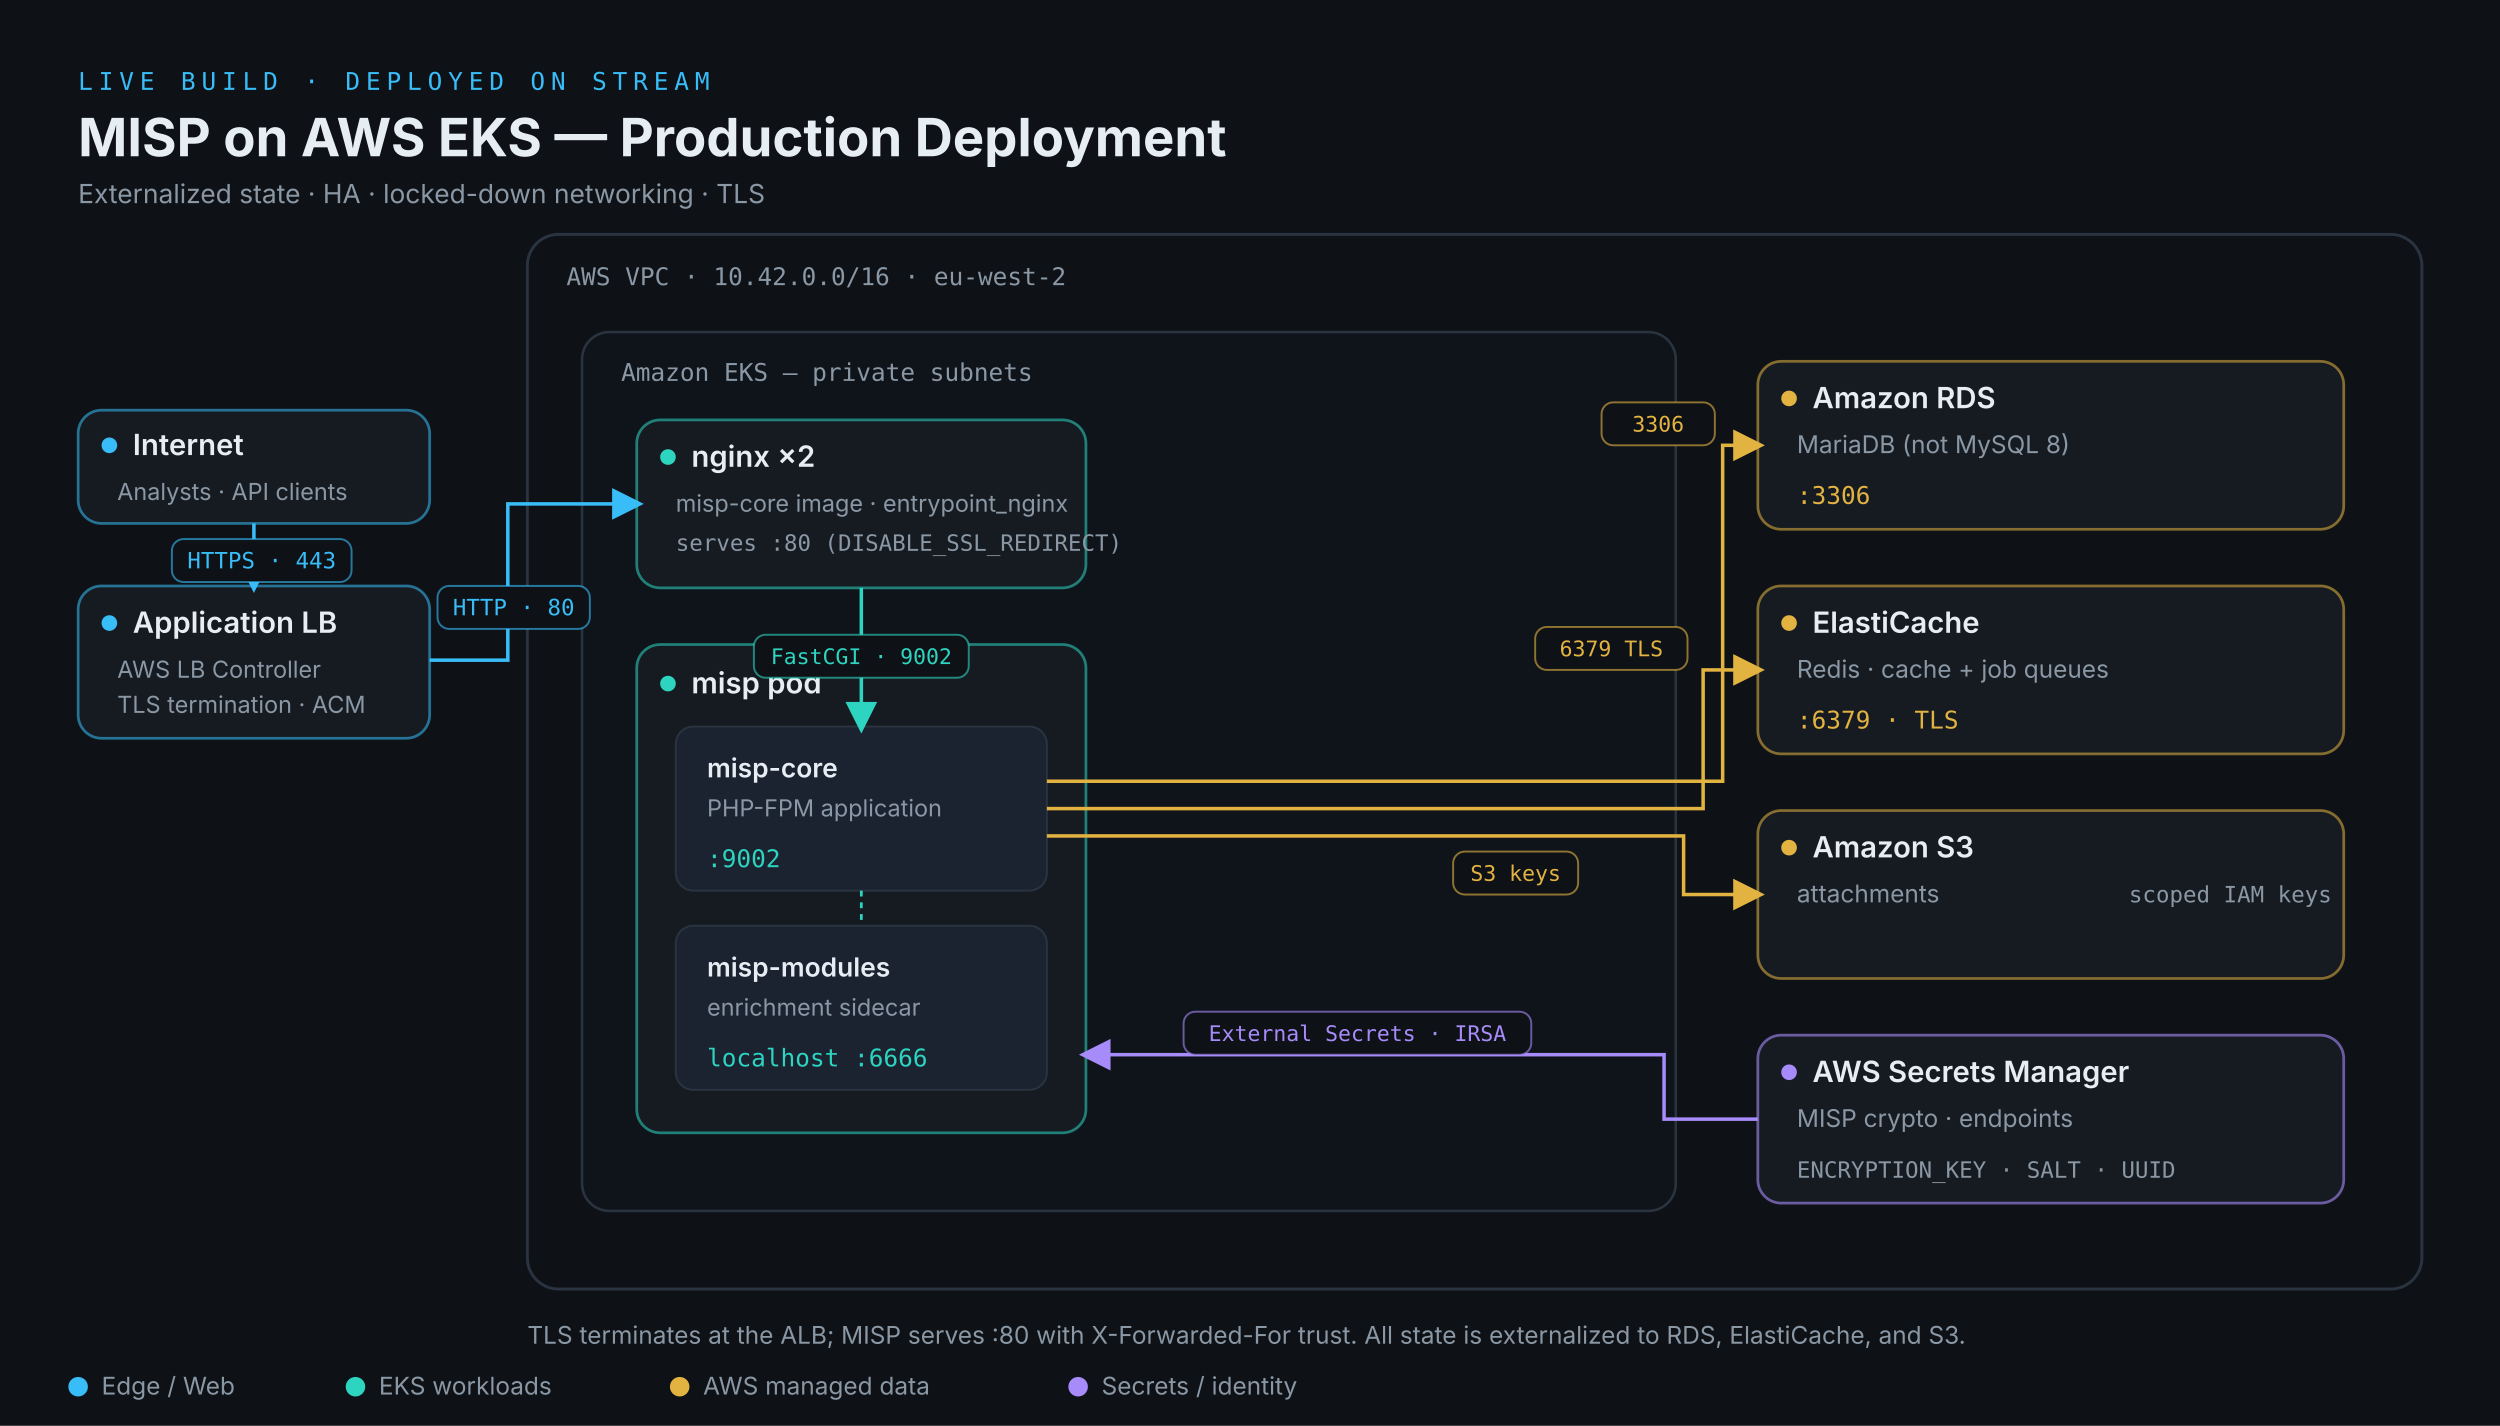
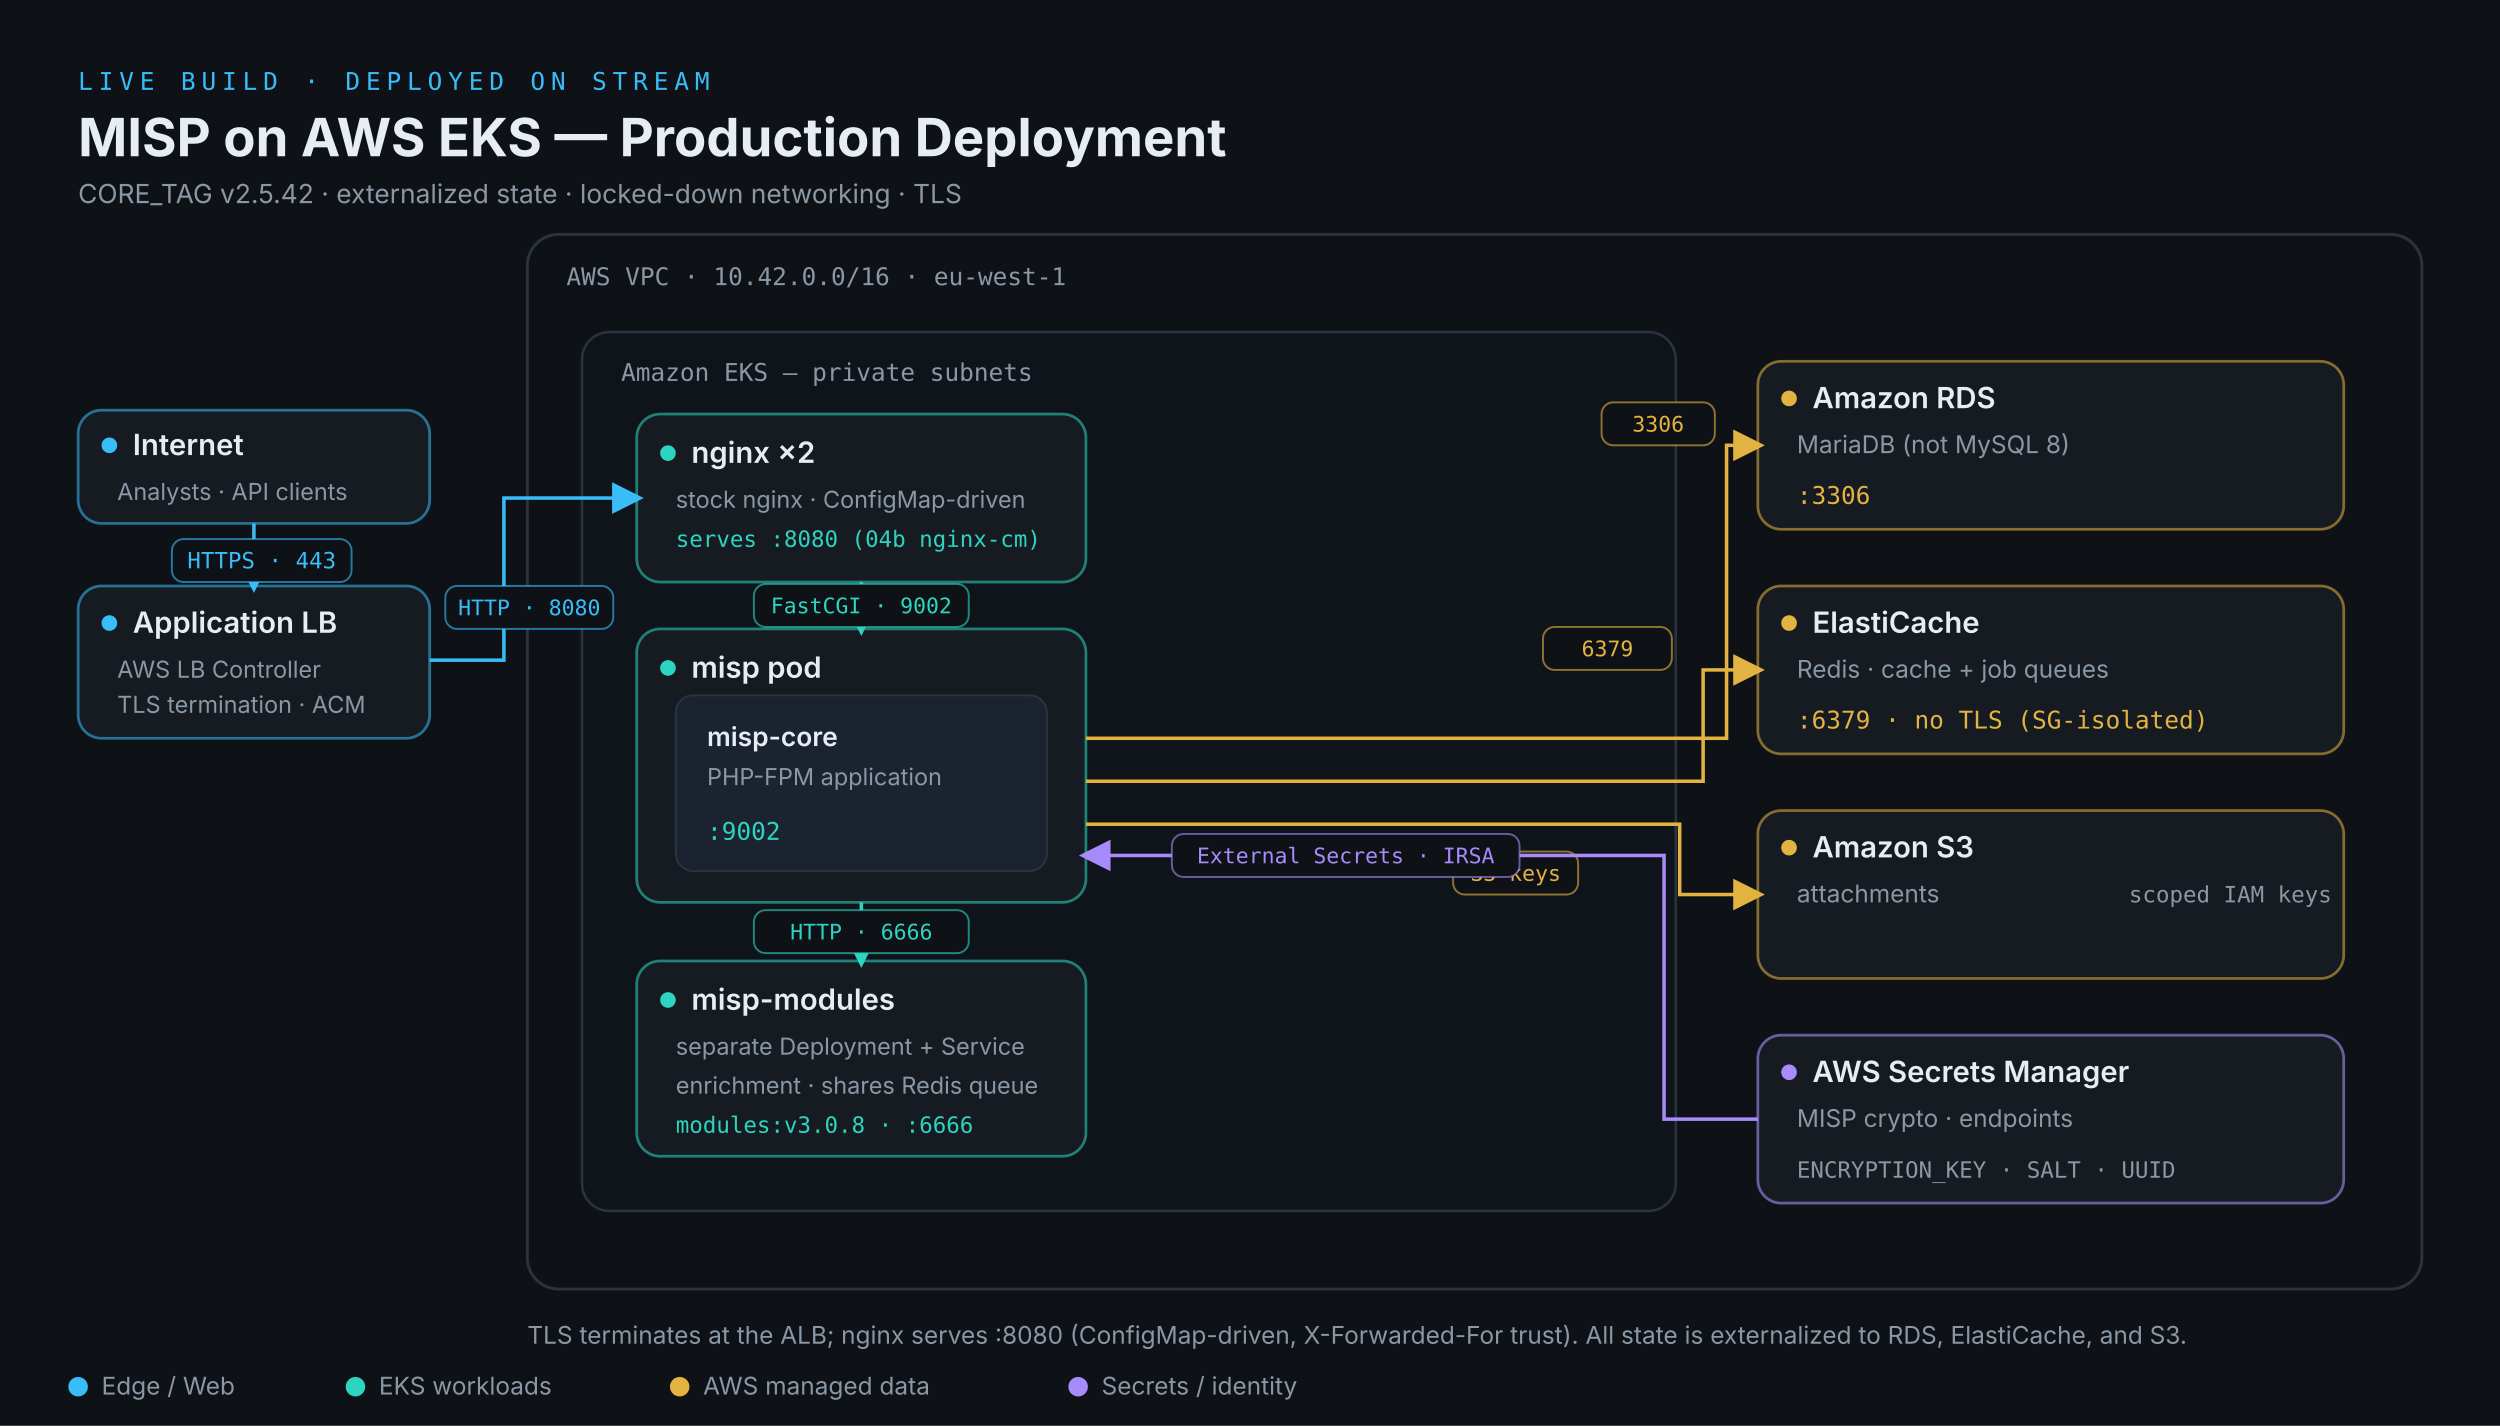
<svg xmlns="http://www.w3.org/2000/svg" viewBox="0 0 1280 730" font-family="Inter, 'Segoe UI', system-ui, -apple-system, sans-serif">
  <defs>
    <style>
      .t   { fill:#E6EDF3; }
      .mut { fill:#8A97A4; }
      .mono{ font-family:'JetBrains Mono','SF Mono',ui-monospace,Menlo,monospace; }
      .card{ fill:#161B22; }
      .inner{ fill:#1B2230; }
    </style>
    <marker id="ah-cyan" markerWidth="9" markerHeight="9" refX="7" refY="4.5" orient="auto">
      <path d="M0,0 L9,4.5 L0,9 Z" fill="#38BDF8" />
    </marker>
    <marker id="ah-teal" markerWidth="9" markerHeight="9" refX="7" refY="4.5" orient="auto">
      <path d="M0,0 L9,4.5 L0,9 Z" fill="#2DD4BF" />
    </marker>
    <marker id="ah-sand" markerWidth="9" markerHeight="9" refX="7" refY="4.5" orient="auto">
      <path d="M0,0 L9,4.5 L0,9 Z" fill="#E3B341" />
    </marker>
    <marker id="ah-violet" markerWidth="9" markerHeight="9" refX="7" refY="4.5" orient="auto">
      <path d="M0,0 L9,4.5 L0,9 Z" fill="#A78BFA" />
    </marker>
  </defs>
  <rect x="0" y="0" width="1280" height="730" fill="#0E1116" />
  <text x="40" y="46" class="mono" fill="#38BDF8" font-size="12.5" letter-spacing="3">LIVE BUILD · DEPLOYED ON STREAM</text>
  <text x="40" y="80" class="t" font-size="27" font-weight="700">MISP on AWS EKS — Production Deployment</text>
-   <text x="40" y="104" class="mut" font-size="13.5">Externalized state · HA · locked-down networking · TLS</text>
+   <text x="40" y="104" class="mut" font-size="13.5">CORE_TAG v2.5.42 · externalized state · locked-down networking · TLS</text>
  <rect x="270" y="120" width="970" height="540" rx="16" fill="none" stroke="#2A3340" stroke-width="1.5" />
-   <text x="290" y="146" class="mut mono" font-size="12.5">AWS VPC · 10.42.0.0/16 · eu-west-2</text>
+   <text x="290" y="146" class="mut mono" font-size="12.5">AWS VPC · 10.42.0.0/16 · eu-west-1</text>
  <rect x="298" y="170" width="560" height="450" rx="14" fill="#0F141B" stroke="#2A3340" stroke-width="1.3" />
  <text x="318" y="195" class="mut mono" font-size="12.5">Amazon EKS — private subnets</text>
  <rect x="40" y="210" width="180" height="58" rx="12" class="card" stroke="#38BDF8" stroke-opacity="0.55" stroke-width="1.4" />
  <circle cx="56" cy="228" r="4" fill="#38BDF8" />
  <text x="68" y="233" class="t" font-size="15" font-weight="600">Internet</text>
  <text x="60" y="256" class="mut" font-size="12">Analysts · API clients</text>
  <rect x="40" y="300" width="180" height="78" rx="12" class="card" stroke="#38BDF8" stroke-opacity="0.55" stroke-width="1.4" />
  <circle cx="56" cy="319" r="4" fill="#38BDF8" />
  <text x="68" y="324" class="t" font-size="15" font-weight="600">Application LB</text>
  <text x="60" y="347" class="mut" font-size="12">AWS LB Controller</text>
  <text x="60" y="365" class="mut" font-size="12">TLS termination · ACM</text>
-   <rect x="326" y="215" width="230" height="86" rx="12" class="card" stroke="#2DD4BF" stroke-opacity="0.55" stroke-width="1.4" />
-   <circle cx="342" cy="234" r="4" fill="#2DD4BF" />
-   <text x="354" y="239" class="t" font-size="15" font-weight="600">nginx  ×2</text>
-   <text x="346" y="262" class="mut" font-size="12">misp-core image · entrypoint_nginx</text>
-   <text x="346" y="282" class="mut mono" font-size="11.5">serves :80 (DISABLE_SSL_REDIRECT)</text>
-   <rect x="326" y="330" width="230" height="250" rx="12" class="card" stroke="#2DD4BF" stroke-opacity="0.55" stroke-width="1.4" />
-   <circle cx="342" cy="350" r="4" fill="#2DD4BF" />
-   <text x="354" y="355" class="t" font-size="15" font-weight="600">misp pod</text>
-   <rect x="346" y="372" width="190" height="84" rx="9" class="inner" stroke="#2A3340" stroke-width="1" />
-   <text x="362" y="398" class="t" font-size="13.5" font-weight="600">misp-core</text>
-   <text x="362" y="418" class="mut" font-size="12">PHP-FPM application</text>
-   <text x="362" y="444" class="mono" fill="#2DD4BF" font-size="12.5">:9002</text>
-   <rect x="346" y="474" width="190" height="84" rx="9" class="inner" stroke="#2A3340" stroke-width="1" />
-   <text x="362" y="500" class="t" font-size="13.5" font-weight="600">misp-modules</text>
-   <text x="362" y="520" class="mut" font-size="12">enrichment sidecar</text>
-   <text x="362" y="546" class="mono" fill="#2DD4BF" font-size="12.5">localhost :6666</text>
+   <rect x="326" y="212" width="230" height="86" rx="12" class="card" stroke="#2DD4BF" stroke-opacity="0.55" stroke-width="1.4" />
+   <circle cx="342" cy="232" r="4" fill="#2DD4BF" />
+   <text x="354" y="237" class="t" font-size="15" font-weight="600">nginx  ×2</text>
+   <text x="346" y="260" class="mut" font-size="12">stock nginx · ConfigMap-driven</text>
+   <text x="346" y="280" class="mono" fill="#2DD4BF" font-size="11.5">serves :8080 (04b nginx-cm)</text>
+   <rect x="326" y="322" width="230" height="140" rx="12" class="card" stroke="#2DD4BF" stroke-opacity="0.55" stroke-width="1.4" />
+   <circle cx="342" cy="342" r="4" fill="#2DD4BF" />
+   <text x="354" y="347" class="t" font-size="15" font-weight="600">misp pod</text>
+   <rect x="346" y="356" width="190" height="90" rx="9" class="inner" stroke="#2A3340" stroke-width="1" />
+   <text x="362" y="382" class="t" font-size="13.5" font-weight="600">misp-core</text>
+   <text x="362" y="402" class="mut" font-size="12">PHP-FPM application</text>
+   <text x="362" y="430" class="mono" fill="#2DD4BF" font-size="12.5">:9002</text>
+   <rect x="326" y="492" width="230" height="100" rx="12" class="card" stroke="#2DD4BF" stroke-opacity="0.55" stroke-width="1.4" />
+   <circle cx="342" cy="512" r="4" fill="#2DD4BF" />
+   <text x="354" y="517" class="t" font-size="15" font-weight="600">misp-modules</text>
+   <text x="346" y="540" class="mut" font-size="12">separate Deployment + Service</text>
+   <text x="346" y="560" class="mut" font-size="12">enrichment · shares Redis queue</text>
+   <text x="346" y="580" class="mono" fill="#2DD4BF" font-size="11.5">modules:v3.0.8 · :6666</text>
  <rect x="900" y="185" width="300" height="86" rx="12" class="card" stroke="#E3B341" stroke-opacity="0.55" stroke-width="1.4" />
  <circle cx="916" cy="204" r="4" fill="#E3B341" />
  <text x="928" y="209" class="t" font-size="15" font-weight="600">Amazon RDS</text>
  <text x="920" y="232" class="mut" font-size="12.5">MariaDB (not MySQL 8)</text>
  <text x="920" y="258" class="mono" fill="#E3B341" font-size="12.5">:3306</text>
  <rect x="900" y="300" width="300" height="86" rx="12" class="card" stroke="#E3B341" stroke-opacity="0.55" stroke-width="1.4" />
  <circle cx="916" cy="319" r="4" fill="#E3B341" />
  <text x="928" y="324" class="t" font-size="15" font-weight="600">ElastiCache</text>
  <text x="920" y="347" class="mut" font-size="12.5">Redis · cache + job queues</text>
-   <text x="920" y="373" class="mono" fill="#E3B341" font-size="12.5">:6379 · TLS</text>
+   <text x="920" y="373" class="mono" fill="#E3B341" font-size="12.5">:6379 · no TLS (SG-isolated)</text>
  <rect x="900" y="415" width="300" height="86" rx="12" class="card" stroke="#E3B341" stroke-opacity="0.55" stroke-width="1.4" />
  <circle cx="916" cy="434" r="4" fill="#E3B341" />
  <text x="928" y="439" class="t" font-size="15" font-weight="600">Amazon S3</text>
  <text x="920" y="462" class="mut" font-size="12.5">attachments</text>
  <text x="1090" y="462" class="mut mono" font-size="11.5">scoped IAM keys</text>
  <rect x="900" y="530" width="300" height="86" rx="12" class="card" stroke="#A78BFA" stroke-opacity="0.6" stroke-width="1.4" />
  <circle cx="916" cy="549" r="4" fill="#A78BFA" />
  <text x="928" y="554" class="t" font-size="15" font-weight="600">AWS Secrets Manager</text>
  <text x="920" y="577" class="mut" font-size="12.5">MISP crypto · endpoints</text>
  <text x="920" y="603" class="mut mono" font-size="11.5">ENCRYPTION_KEY · SALT · UUID</text>
  <polyline points="130,268 130,300" fill="none" stroke="#38BDF8" stroke-width="1.8" marker-end="url(#ah-cyan)" />
  <g>
    <rect x="88" y="276" width="92" height="22" rx="6" fill="#0E1116" stroke="#38BDF8" stroke-opacity="0.6" />
    <text x="134" y="291" text-anchor="middle" class="mono" fill="#38BDF8" font-size="11.5">HTTPS · 443</text>
  </g>
-   <polyline points="220,338 260,338 260,258 326,258" fill="none" stroke="#38BDF8" stroke-width="1.8" marker-end="url(#ah-cyan)" />
+   <polyline points="220,338 258,338 258,255 326,255" fill="none" stroke="#38BDF8" stroke-width="1.8" marker-end="url(#ah-cyan)" />
  <g>
-     <rect x="224" y="300" width="78" height="22" rx="6" fill="#0E1116" stroke="#38BDF8" stroke-opacity="0.6" />
-     <text x="263" y="315" text-anchor="middle" class="mono" fill="#38BDF8" font-size="11.5">HTTP · 80</text>
+     <rect x="228" y="300" width="86" height="22" rx="6" fill="#0E1116" stroke="#38BDF8" stroke-opacity="0.6" />
+     <text x="271" y="315" text-anchor="middle" class="mono" fill="#38BDF8" font-size="11">HTTP · 8080</text>
  </g>
-   <polyline points="441,301 441,372" fill="none" stroke="#2DD4BF" stroke-width="1.8" marker-end="url(#ah-teal)" />
+   <polyline points="441,298 441,322" fill="none" stroke="#2DD4BF" stroke-width="1.8" marker-end="url(#ah-teal)" />
  <g>
-     <rect x="386" y="325" width="110" height="22" rx="6" fill="#0E1116" stroke="#2DD4BF" stroke-opacity="0.6" />
-     <text x="441" y="340" text-anchor="middle" class="mono" fill="#2DD4BF" font-size="11">FastCGI · 9002</text>
+     <rect x="386" y="299" width="110" height="22" rx="6" fill="#0E1116" stroke="#2DD4BF" stroke-opacity="0.6" />
+     <text x="441" y="314" text-anchor="middle" class="mono" fill="#2DD4BF" font-size="11">FastCGI · 9002</text>
  </g>
-   <polyline points="441,456 441,474" fill="none" stroke="#2DD4BF" stroke-width="1.4" stroke-dasharray="3 3" />
-   <polyline points="536,400 882,400 882,228 900,228" fill="none" stroke="#E3B341" stroke-width="1.8" marker-end="url(#ah-sand)" />
+   <polyline points="441,462 441,492" fill="none" stroke="#2DD4BF" stroke-width="1.8" marker-end="url(#ah-teal)" />
+   <g>
+     <rect x="386" y="466" width="110" height="22" rx="6" fill="#0E1116" stroke="#2DD4BF" stroke-opacity="0.6" />
+     <text x="441" y="481" text-anchor="middle" class="mono" fill="#2DD4BF" font-size="11">HTTP · 6666</text>
+   </g>
+   <polyline points="556,378 884,378 884,228 900,228" fill="none" stroke="#E3B341" stroke-width="1.8" marker-end="url(#ah-sand)" />
  <g>
    <rect x="820" y="206" width="58" height="22" rx="6" fill="#0E1116" stroke="#E3B341" stroke-opacity="0.6" />
    <text x="849" y="221" text-anchor="middle" class="mono" fill="#E3B341" font-size="11">3306</text>
  </g>
-   <polyline points="536,414 872,414 872,343 900,343" fill="none" stroke="#E3B341" stroke-width="1.8" marker-end="url(#ah-sand)" />
+   <polyline points="556,400 872,400 872,343 900,343" fill="none" stroke="#E3B341" stroke-width="1.8" marker-end="url(#ah-sand)" />
  <g>
-     <rect x="786" y="321" width="78" height="22" rx="6" fill="#0E1116" stroke="#E3B341" stroke-opacity="0.6" />
-     <text x="825" y="336" text-anchor="middle" class="mono" fill="#E3B341" font-size="11">6379 TLS</text>
+     <rect x="790" y="321" width="66" height="22" rx="6" fill="#0E1116" stroke="#E3B341" stroke-opacity="0.6" />
+     <text x="823" y="336" text-anchor="middle" class="mono" fill="#E3B341" font-size="11">6379</text>
  </g>
-   <polyline points="536,428 862,428 862,458 900,458" fill="none" stroke="#E3B341" stroke-width="1.8" marker-end="url(#ah-sand)" />
+   <polyline points="556,422 860,422 860,458 900,458" fill="none" stroke="#E3B341" stroke-width="1.8" marker-end="url(#ah-sand)" />
  <g>
    <rect x="744" y="436" width="64" height="22" rx="6" fill="#0E1116" stroke="#E3B341" stroke-opacity="0.6" />
    <text x="776" y="451" text-anchor="middle" class="mono" fill="#E3B341" font-size="11">S3 keys</text>
  </g>
-   <polyline points="900,573 852,573 852,540 556,540" fill="none" stroke="#A78BFA" stroke-width="1.8" marker-end="url(#ah-violet)" />
+   <polyline points="900,573 852,573 852,438 556,438" fill="none" stroke="#A78BFA" stroke-width="1.8" marker-end="url(#ah-violet)" />
  <g>
-     <rect x="606" y="518" width="178" height="22" rx="6" fill="#0E1116" stroke="#A78BFA" stroke-opacity="0.6" />
-     <text x="695" y="533" text-anchor="middle" class="mono" fill="#A78BFA" font-size="11">External Secrets · IRSA</text>
+     <rect x="600" y="427" width="178" height="22" rx="6" fill="#0E1116" stroke="#A78BFA" stroke-opacity="0.6" />
+     <text x="689" y="442" text-anchor="middle" class="mono" fill="#A78BFA" font-size="11">External Secrets · IRSA</text>
  </g>
-   <text x="270" y="688" class="mut" font-size="12.5">TLS terminates at the ALB; MISP serves :80 with X-Forwarded-For trust. All state is externalized to RDS, ElastiCache, and S3.</text>
+   <text x="270" y="688" class="mut" font-size="12.5">TLS terminates at the ALB; nginx serves :8080 (ConfigMap-driven, X-Forwarded-For trust). All state is externalized to RDS, ElastiCache, and S3.</text>
  <g font-size="12.5">
    <circle cx="40" cy="710" r="5" fill="#38BDF8" />
    <text x="52" y="714" class="mut">Edge / Web</text>
    <circle cx="182" cy="710" r="5" fill="#2DD4BF" />
    <text x="194" y="714" class="mut">EKS workloads</text>
    <circle cx="348" cy="710" r="5" fill="#E3B341" />
    <text x="360" y="714" class="mut">AWS managed data</text>
    <circle cx="552" cy="710" r="5" fill="#A78BFA" />
    <text x="564" y="714" class="mut">Secrets / identity</text>
  </g>
</svg>
